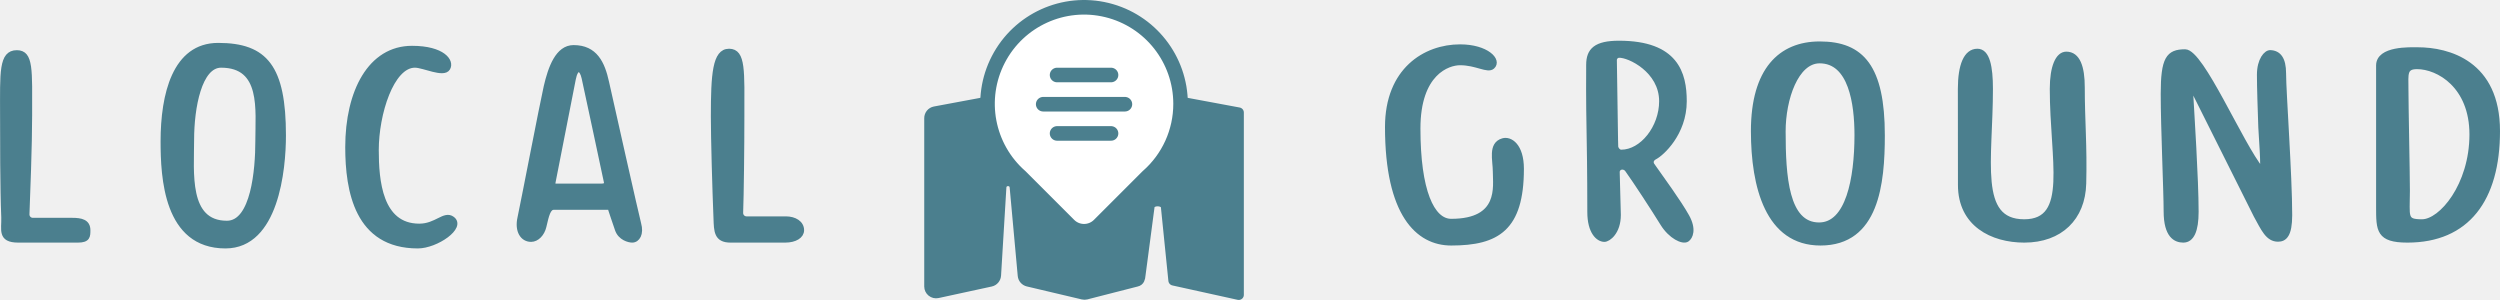
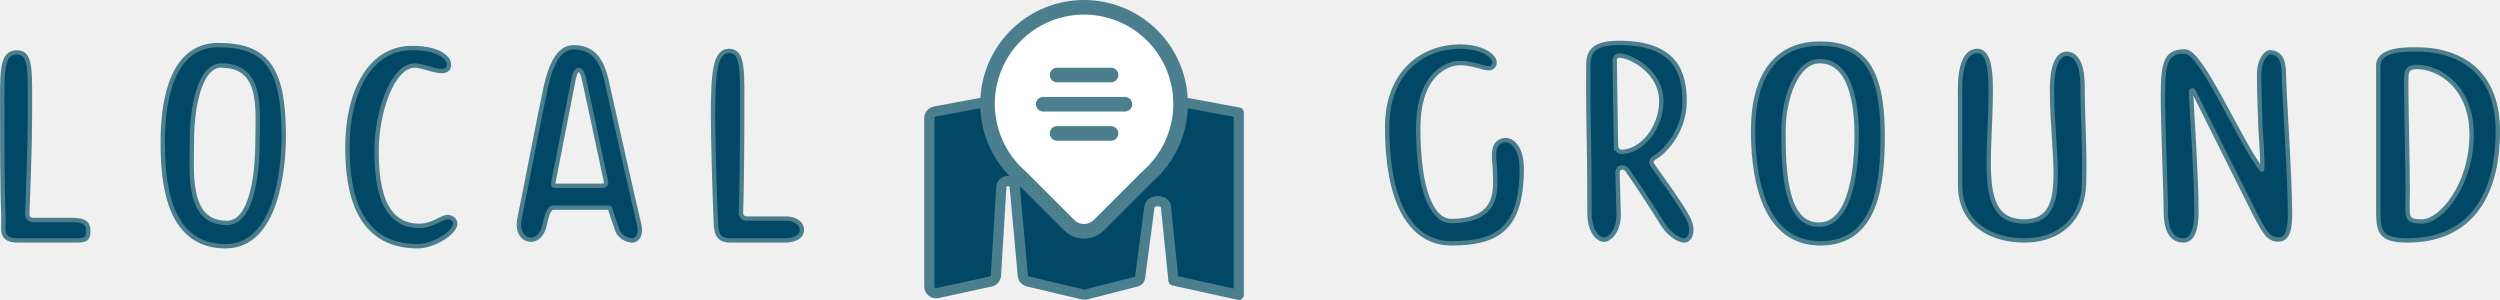
<svg xmlns="http://www.w3.org/2000/svg" viewBox="0 0 1715.02 205.76">
  <defs>
-     <style>.cls-1,.cls-2{fill:#4b7f8e;}.cls-1,.cls-2,.cls-3,.cls-4{stroke:#4b7f8e;}.cls-1{stroke-miterlimit:10;stroke-width:3px;}.cls-2,.cls-3{stroke-linejoin:round;}.cls-2{stroke-width:7px;}.cls-3{fill:#fff;}.cls-3,.cls-4{stroke-width:10px;}.cls-4{fill:none;stroke-linecap:round;}</style>
+     <style>.cls-1,.cls-2{fill:#014866;}.cls-1,.cls-2,.cls-3,.cls-4{stroke:#4b7f8e;}.cls-1{stroke-miterlimit:10;stroke-width:3px;}.cls-2,.cls-3{stroke-linejoin:round;}.cls-2{stroke-width:7px;}.cls-3{fill:#fff;}.cls-3,.cls-4{stroke-width:10px;}.cls-4{fill:none;stroke-linecap:round;}</style>
  </defs>
  <g id="Layer_2" data-name="Layer 2">
    <g id="Layer_3" data-name="Layer 3">
      <path class="cls-1" d="M12.52,164.93h41c7,0,7-3,7-7,0-6-4.92-7-11-7h-27a3.81,3.81,0,0,1-3.81-4c.47-12,1.84-47.38,1.84-68,0-31,1-43-9-43-11,0-10,14-10,43,0,14.78,0,50.35.82,70.14C2.68,157.4-.48,164.93,12.52,164.93Z" />
      <path class="cls-1" d="M501.12,164.93h37.51c7,0,11.49-3,11.49-7,0-5-4.92-8-11-8h-27a3.81,3.81,0,0,1-3.81-4c.47-12,.84-45.38.84-66,0-31,1.08-45-9-45-9.92,0-11,16-11,45,0,14.78,1,50.35,1.82,70.14C491.27,158.4,491.2,164.93,501.12,164.93Z" />
      <path class="cls-1" d="M194.66,92.93c0-46.79-12.32-62-45-62-30,0-38,34.1-38,66,0,24.46,2,72,43,72C189.66,168.93,194.66,116.33,194.66,92.93Zm-39,60c-27.89,0-24-34.67-24-57s5.35-51,20-51c29,0,25,30.25,25,52C176.66,116.18,173.66,152.93,155.66,152.93Z" />
      <path class="cls-1" d="M1291.51,92.87c0-46.79-14-62.94-43.16-62.94-27,0-45.71,18-45.71,60,0,38,9.89,77,46.22,77C1287.52,166.93,1291.51,125.93,1291.51,92.87Zm-43.59,61.24c-22.4,0-24.46-33.17-24.46-64,0-22.33,8.86-48.16,24.83-48.16,21.24,0,25.4,29,25.4,50.73C1273.68,122.93,1267.52,154.11,1247.92,154.11Z" />
      <path class="cls-1" d="M282.64,32.93c21.18,0,27.7,9,24.7,14s-16.69-2-22.7-2c-15.82,0-26.3,33-26.3,58,0,21,2.48,52,29.3,52,11.7,0,17.16-9,22.7-5,8.11,5.85-11,19-23.7,19-41.82,0-48.3-38-48.3-68C238.34,62.93,253.82,32.93,282.64,32.93Z" />
      <path class="cls-1" d="M438.33,153.43c-1.13-4-20.08-88.25-22-97-2.85-13-7.85-24-22.85-24-11,0-16,14-19,27-2.51,10.89-16.25,82.13-18,90-2,9,1.85,15,7.85,15,4.15,0,7.85-4,9-9,1.85-8,3-13,6.58-13h37.85c.93,0,.74.6,1,1.49.79,2.65,1.64,4.75,4.56,13.51,2,6,8.15,7.5,10.37,7.5C437.48,164.93,440.33,160.43,438.33,153.43ZM379.6,125.1l13.87-70.66c1.71-9,5.47-7.9,7-1,2,9,14,65.21,15.31,71.47.28,1.3-.31,2.53-3,2.53H380.68C379.43,127.43,379.46,126.34,379.6,125.1Z" />
      <path class="cls-1" d="M1001.62,31.93c-24,0-50,16-50,55.23,0,59.77,20.9,79.77,43.9,79.77,31.7,0,48.39-10,48.39-51.14,0-15.86-7.75-21-13-19.43-8.77,2.57-5.32,13.5-5.32,21.48,0,10.09,4.33,33.77-30.07,33.77-13,0-22.59-20.68-22.59-63.43,0-38.25,20.5-44.93,28.68-44.93,11.29,0,18.9,5.68,22.29,2.68C1029,41.39,1019.91,31.93,1001.62,31.93Z" />
      <path class="cls-1" d="M1388.67,164.93c-22.15,0-44-11-44-38,0-17-.06-35.38-.06-66,0-16,3.91-26,11.91-26,7.06,0,9.15,11,9.15,26,0,49-10,91,22.94,91,31.91,0,19.06-42,19.06-91,0-15,3.85-24,9.85-24,8,0,11.15,9,11.15,23,0,23,1.67,39.7,1,66C1429.08,149.63,1413.52,164.93,1388.67,164.93Z" />
      <path class="cls-1" d="M1483.77,64.3c0,23.51,2,66.67,2,80.63,0,17,6.75,20,12,20,5.94,0,9-6.63,9-19.63,0-22.39-3-68.19-3.79-82.41a.93.93,0,0,1,1.71-.54l42.83,85.59c5,9,8,16.37,15.25,16.37,4.59,0,8.2-3,8.2-16.67,0-27.33-4.2-84.77-4.2-97.33,0-10-3.45-14.2-9.31-14.43-2.95-.12-7.69,5.06-7.69,15.43,0,8.79.57,25.18.95,36.17.08,2.23,2.22,30.55.8,28.83-14.23-17.26-41-81-52.49-81C1487.29,35.3,1483.77,40.3,1483.77,64.3Z" />
      <path class="cls-1" d="M1157.4,148.43c-5.49-9.88-17.61-26.4-23.78-35.18-1-1.45-1.22-3.82,1.86-5.4,4.38-2.25,20.15-16.13,20.15-38.42,0-19-5.68-40-45-40-16,0-21,5-21,15,0,7.17-.23,21.25.32,49,.44,22.53.46,46.62.46,52,0,14,6,19,10.22,19,2.78,0,9.78-5,9.78-17l-.78-29.45a3.12,3.12,0,0,1,2.51-3.06h0a4,4,0,0,1,4,1.56c5.56,7.72,18.14,27,24.27,36.94,5.54,9,14,13,17,11C1159.79,162.83,1162.4,157.43,1157.4,148.43Zm-48.84-48.26-.88-58.86a3.11,3.11,0,0,1,3-3.18c6.86-.28,29,10.3,29,31.3,0,18-13.31,34.76-27.52,34.76C1110.24,104.19,1108.6,102,1108.57,100.16Z" />
      <path class="cls-1" d="M1658.52,33.93c-5,0-27-1-27,11v97c0,16,0,23,20,23,41,0,62-28,62-75S1679.52,33.93,1658.52,33.93Zm3,118c-12,0-9.81-3-9.81-21.1,0-11.87-1-58.31-1-70.19,0-9.71-1.15-14.71,7.39-14.71,14.46,0,37.46,13,37.46,46.31C1695.52,127.12,1674.56,151.93,1661.48,151.93Z" />
      <path class="cls-2" d="M796.74,67.33l.13,3.19c-1.82-1.62-4.39-2.79-6.12-2.46l-44,8.26a4.63,4.63,0,0,1-1.64,0l-54.56-9.4,0,.4L641.31,76.5a4.63,4.63,0,0,0-3.78,4.55V196.51a4.63,4.63,0,0,0,5.61,4.53l36.46-7.91a4.63,4.63,0,0,0,3.64-4.25l3.65-60.35c.35-5.71,8.72-5.84,9.24-.14L701.66,189a4.63,4.63,0,0,0,3.55,4.09L742.93,202a4.63,4.63,0,0,0,2.12,0l34.7-8.88c1.95-.46,2.38-2.12,2.55-4.11l6.24-47.24c.57-5.14,11.13-4.89,11.35.29L805,192.39l44.79,9.87V77.2Z" />
      <path class="cls-3" d="M809.89,71.22a66.22,66.22,0,1,0-109.8,49.87l33.28,33.28a14.57,14.57,0,0,0,20.6,0l33.28-33.28A66.06,66.06,0,0,0,809.89,71.22Z" />
      <line class="cls-4" x1="725.16" y1="51.45" x2="762.18" y2="51.45" />
      <line class="cls-4" x1="725.16" y1="91.53" x2="762.18" y2="91.53" />
      <line class="cls-4" x1="715.64" y1="71.49" x2="771.7" y2="71.49" />
    </g>
  </g>
</svg>
